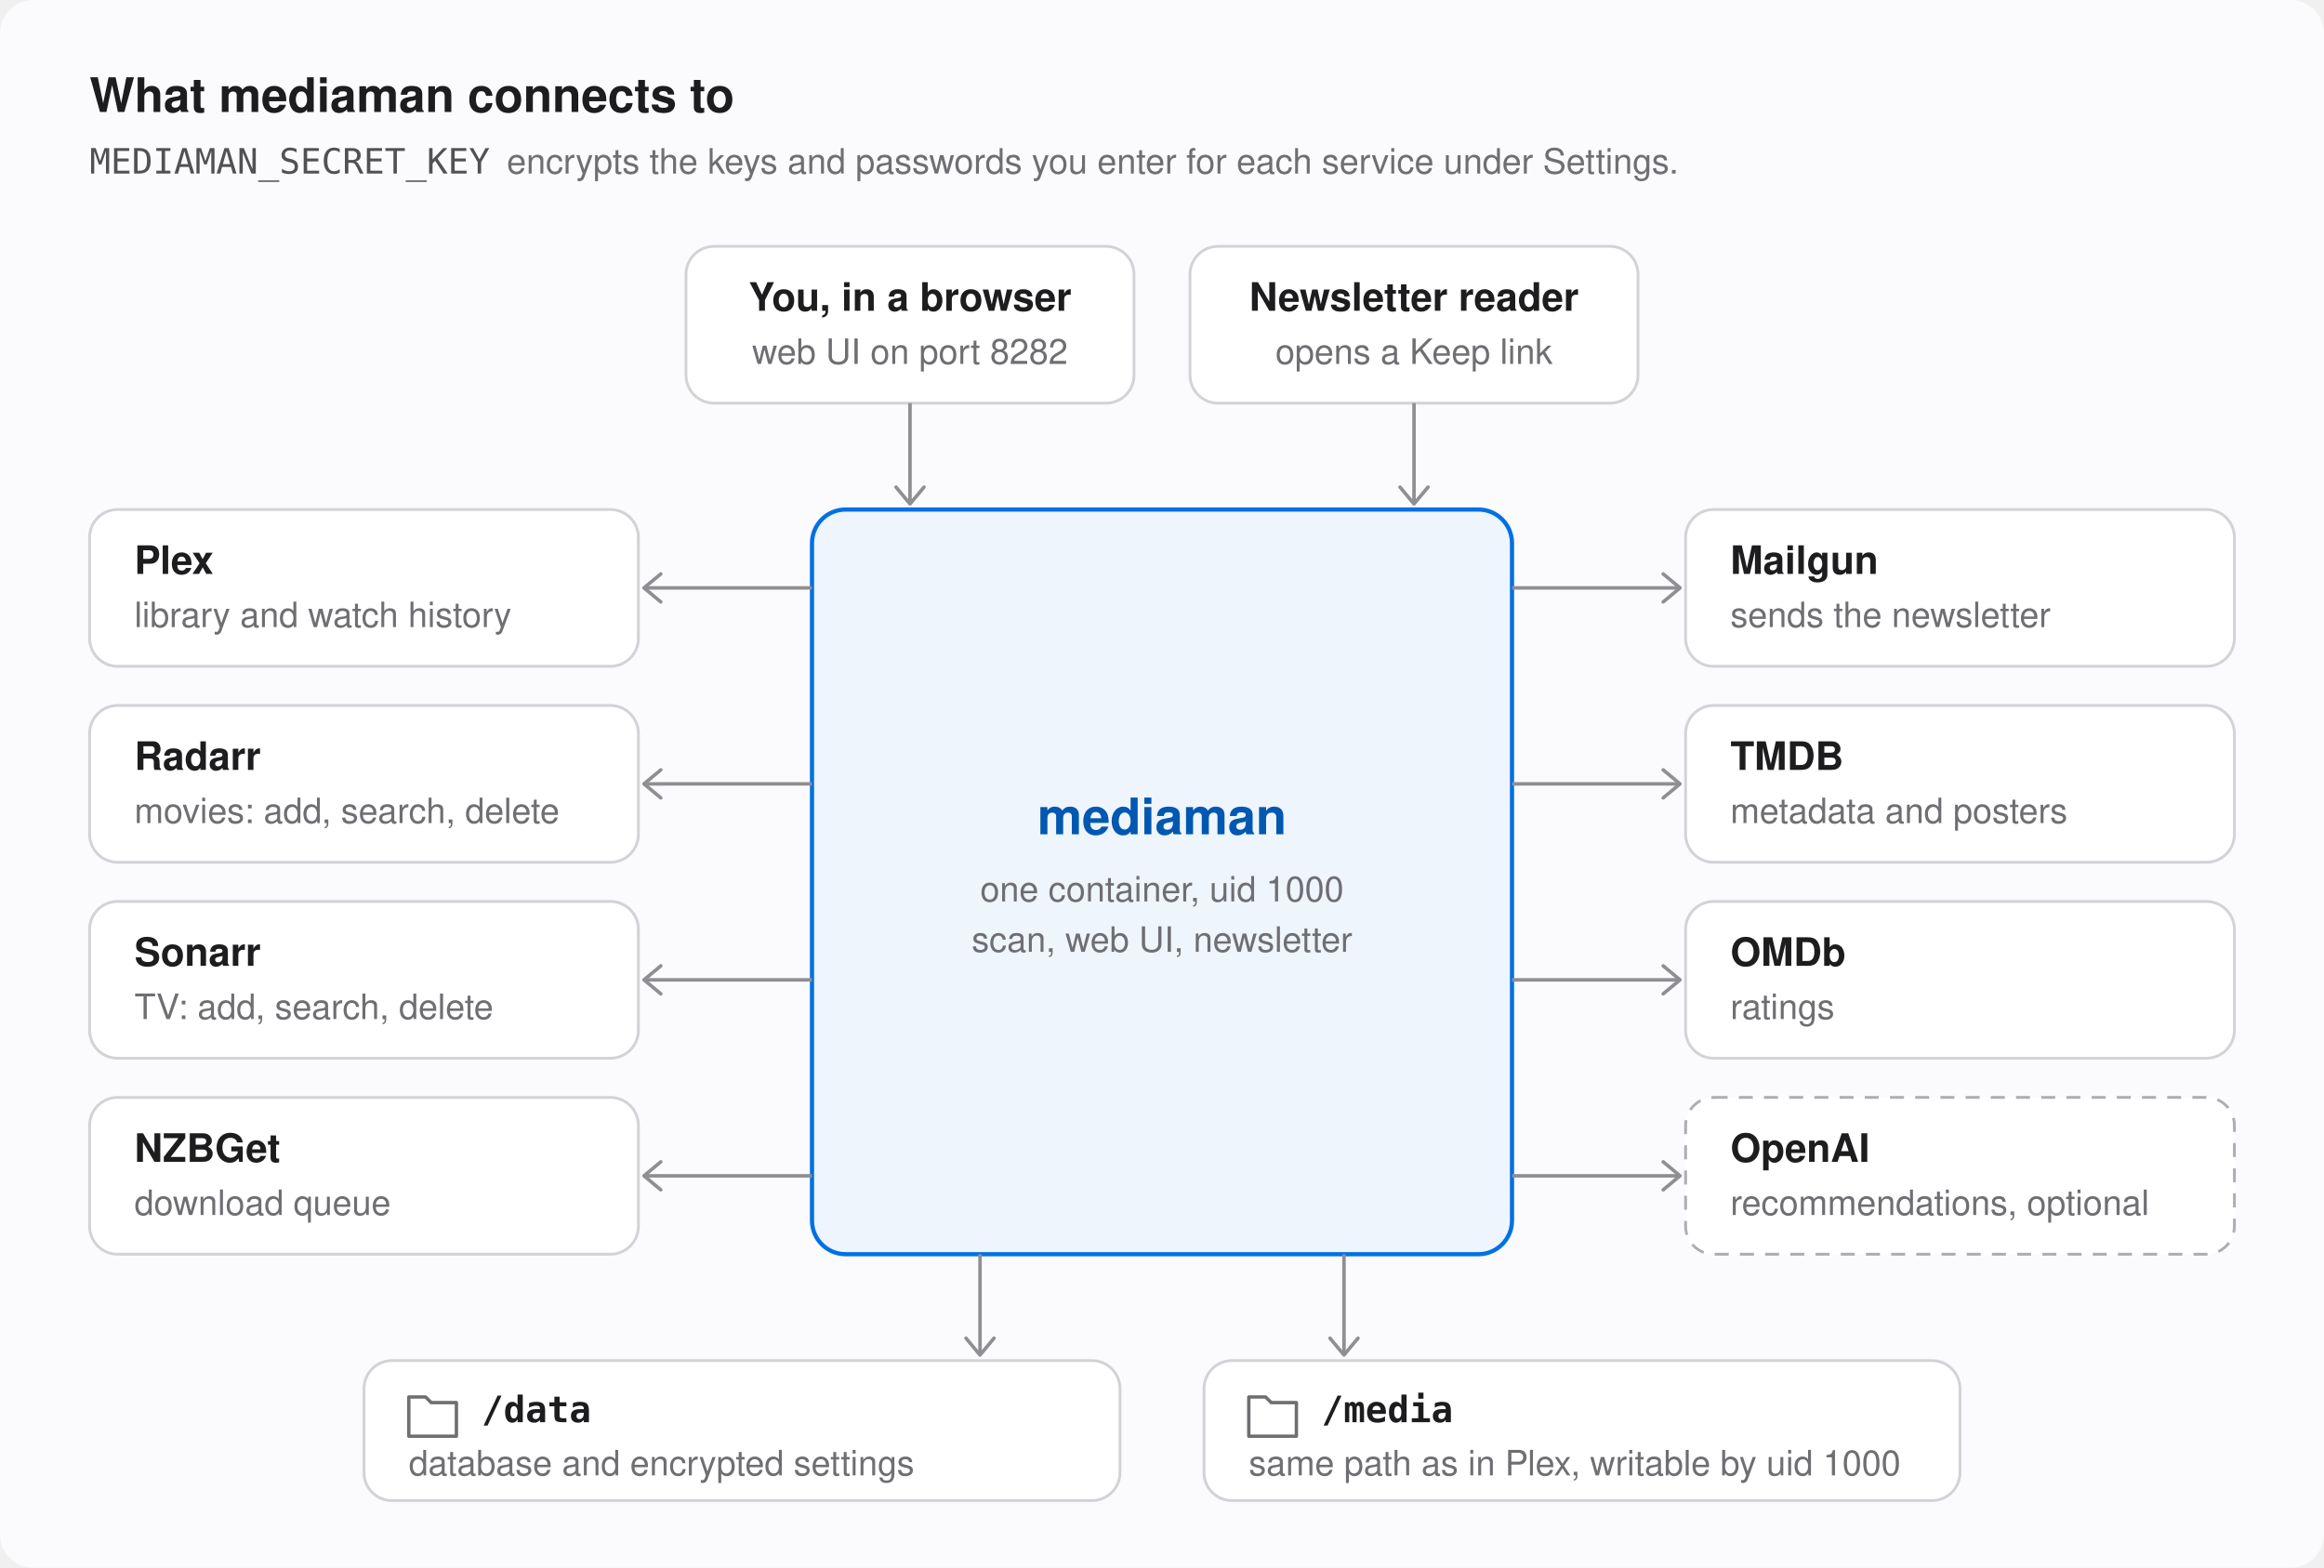
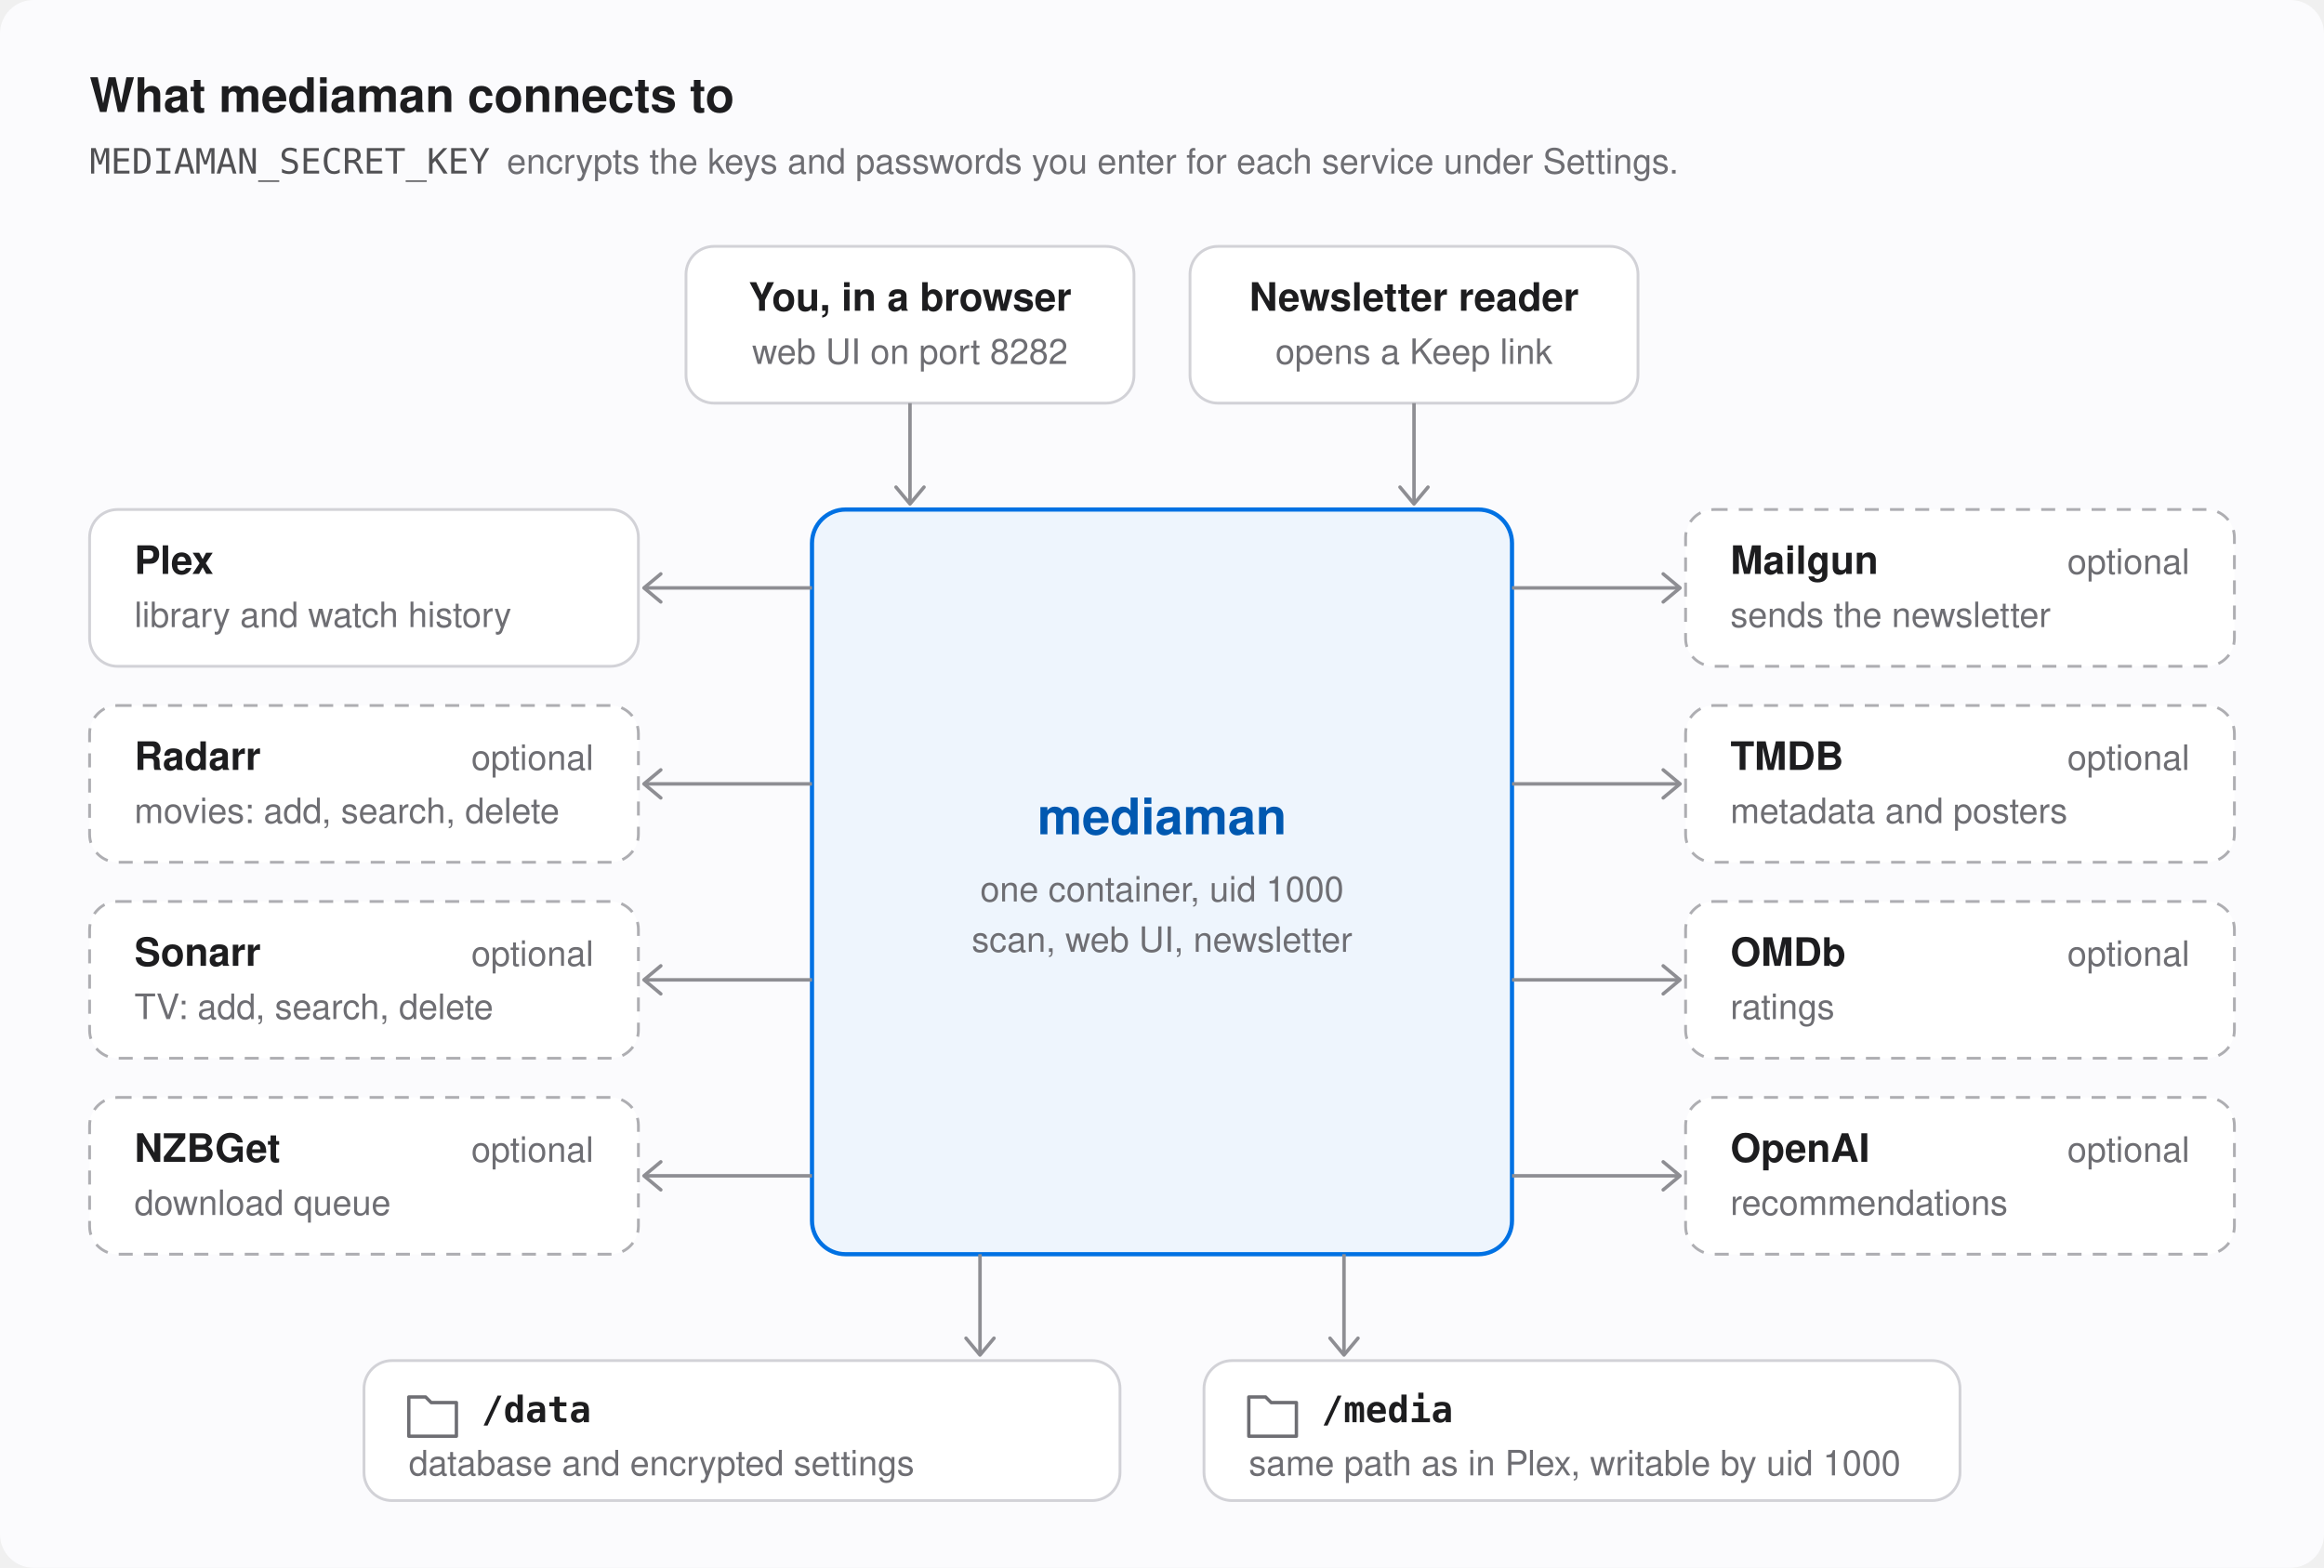
<svg xmlns="http://www.w3.org/2000/svg" width="830" height="560" viewBox="0 0 830 560" role="img" aria-labelledby="t d">
  <style>
  .bg { fill: #fbfbfd; }
  .card { fill: #ffffff; stroke: #d2d2d7; stroke-width: 1; }
  .opt { fill: #ffffff; stroke: #aeaeb2; stroke-width: 1; stroke-dasharray: 5 4; }
  .core { fill: #eef5fd; stroke: #0071e3; stroke-width: 1.5; }
  .line { fill: none; stroke: #8e8e93; stroke-width: 1.25; }
  .head { fill: none; stroke: #8e8e93; stroke-width: 1.25; stroke-linecap: round; stroke-linejoin: round; }
  .h { font: 600 17px -apple-system, BlinkMacSystemFont, "Segoe UI", Helvetica, Arial, sans-serif; fill: #1d1d1f; }
  .n { font: 600 14px -apple-system, BlinkMacSystemFont, "Segoe UI", Helvetica, Arial, sans-serif; fill: #1d1d1f; }
  .s { font: 400 12.5px -apple-system, BlinkMacSystemFont, "Segoe UI", Helvetica, Arial, sans-serif; fill: #6e6e73; }
  .c { font: 600 18px -apple-system, BlinkMacSystemFont, "Segoe UI", Helvetica, Arial, sans-serif; fill: #0058b0; }
  .m { font: 400 12.5px ui-monospace, SFMono-Regular, Menlo, Consolas, monospace; fill: #1d1d1f; }
  .ms { fill: #515154; }
  .mb { font: 600 13px ui-monospace, SFMono-Regular, Menlo, Consolas, monospace; fill: #1d1d1f; }
  .icon { fill: none; stroke: #6e6e73; stroke-width: 1.2; stroke-linejoin: round; }
  @media (prefers-color-scheme: dark) {
    .bg { fill: #0d1117; }
    .card, .opt { fill: #1d1d1f; stroke: #3a3a3f; }
    .opt { stroke: #636366; }
    .core { fill: #10243b; stroke: #2997ff; }
    .line, .head { stroke: #8e8e93; }
    .h, .n, .m, .mb { fill: #f5f5f7; }
    .s, .ms { fill: #a1a1a6; }
    .c { fill: #6cb6ff; }
    .icon { stroke: #a1a1a6; }
  }
</style>
  <rect class="bg" width="830" height="560" rx="12" />
  <text class="h" x="32" y="40">What mediaman connects to</text>
  <text class="m ms" x="32" y="62" textLength="143" lengthAdjust="spacingAndGlyphs">MEDIAMAN_SECRET_KEY</text>
  <text class="s" x="181" y="62">encrypts the keys and passwords you enter for each service under Settings.</text>
  <rect class="card" x="245" y="88" width="160" height="56" rx="10" />
  <text class="n" x="325" y="111" text-anchor="middle">You, in a browser</text>
  <text class="s" x="325" y="130" text-anchor="middle">web UI on port 8282</text>
  <rect class="card" x="425" y="88" width="160" height="56" rx="10" />
  <text class="n" x="505" y="111" text-anchor="middle">Newsletter reader</text>
  <text class="s" x="505" y="130" text-anchor="middle">opens a Keep link</text>
  <path class="line" d="M325 144 V180" />
  <path class="head" d="M320 174 L325 180 L330 174" />
  <path class="line" d="M505 144 V180" />
  <path class="head" d="M500 174 L505 180 L510 174" />
  <rect class="core" x="290" y="182" width="250" height="266" rx="12" />
  <text class="c" x="415" y="298" text-anchor="middle">mediaman</text>
  <text class="s" x="415" y="322" text-anchor="middle">one container, uid 1000</text>
  <text class="s" x="415" y="340" text-anchor="middle">scan, web UI, newsletter</text>
  <g>
    <rect class="card" x="32" y="182" width="196" height="56" rx="10" />
    <text class="n" x="48" y="205">Plex</text>
    <text class="s" x="48" y="224">library and watch history</text>
-     <rect class="card" x="32" y="252" width="196" height="56" rx="10" />
+     <rect class="opt" x="32" y="252" width="196" height="56" rx="10" />
    <text class="n" x="48" y="275">Radarr</text>
+     <text class="s" x="212" y="275" text-anchor="end">optional</text>
    <text class="s" x="48" y="294">movies: add, search, delete</text>
-     <rect class="card" x="32" y="322" width="196" height="56" rx="10" />
+     <rect class="opt" x="32" y="322" width="196" height="56" rx="10" />
    <text class="n" x="48" y="345">Sonarr</text>
+     <text class="s" x="212" y="345" text-anchor="end">optional</text>
    <text class="s" x="48" y="364">TV: add, search, delete</text>
-     <rect class="card" x="32" y="392" width="196" height="56" rx="10" />
+     <rect class="opt" x="32" y="392" width="196" height="56" rx="10" />
    <text class="n" x="48" y="415">NZBGet</text>
+     <text class="s" x="212" y="415" text-anchor="end">optional</text>
    <text class="s" x="48" y="434">download queue</text>
  </g>
  <g>
    <path class="line" d="M290 210 H230" />
    <path class="head" d="M236 205 L230 210 L236 215" />
    <path class="line" d="M290 280 H230" />
    <path class="head" d="M236 275 L230 280 L236 285" />
    <path class="line" d="M290 350 H230" />
    <path class="head" d="M236 345 L230 350 L236 355" />
    <path class="line" d="M290 420 H230" />
    <path class="head" d="M236 415 L230 420 L236 425" />
  </g>
  <g>
-     <rect class="card" x="602" y="182" width="196" height="56" rx="10" />
+     <rect class="opt" x="602" y="182" width="196" height="56" rx="10" />
    <text class="n" x="618" y="205">Mailgun</text>
+     <text class="s" x="782" y="205" text-anchor="end">optional</text>
    <text class="s" x="618" y="224">sends the newsletter</text>
-     <rect class="card" x="602" y="252" width="196" height="56" rx="10" />
+     <rect class="opt" x="602" y="252" width="196" height="56" rx="10" />
    <text class="n" x="618" y="275">TMDB</text>
+     <text class="s" x="782" y="275" text-anchor="end">optional</text>
    <text class="s" x="618" y="294">metadata and posters</text>
-     <rect class="card" x="602" y="322" width="196" height="56" rx="10" />
+     <rect class="opt" x="602" y="322" width="196" height="56" rx="10" />
    <text class="n" x="618" y="345">OMDb</text>
+     <text class="s" x="782" y="345" text-anchor="end">optional</text>
    <text class="s" x="618" y="364">ratings</text>
    <rect class="opt" x="602" y="392" width="196" height="56" rx="10" />
    <text class="n" x="618" y="415">OpenAI</text>
-     <text class="s" x="618" y="434">recommendations, optional</text>
+     <text class="s" x="782" y="415" text-anchor="end">optional</text>
+     <text class="s" x="618" y="434">recommendations</text>
  </g>
  <g>
    <path class="line" d="M540 210 H600" />
    <path class="head" d="M594 205 L600 210 L594 215" />
    <path class="line" d="M540 280 H600" />
    <path class="head" d="M594 275 L600 280 L594 285" />
    <path class="line" d="M540 350 H600" />
    <path class="head" d="M594 345 L600 350 L594 355" />
    <path class="line" d="M540 420 H600" />
    <path class="head" d="M594 415 L600 420 L594 425" />
  </g>
  <path class="line" d="M350 448 V484" />
  <path class="head" d="M345 478 L350 484 L355 478" />
  <path class="line" d="M480 448 V484" />
  <path class="head" d="M475 478 L480 484 L485 478" />
  <rect class="card" x="130" y="486" width="270" height="50" rx="10" />
  <path class="icon" d="M146 499 h6 l2 2 h9 v12 h-17 z" />
  <text class="mb" x="172" y="508" textLength="40" lengthAdjust="spacingAndGlyphs">/data</text>
  <text class="s" x="146" y="527">database and encrypted settings</text>
  <rect class="card" x="430" y="486" width="270" height="50" rx="10" />
  <path class="icon" d="M446 499 h6 l2 2 h9 v12 h-17 z" />
  <text class="mb" x="472" y="508" textLength="48" lengthAdjust="spacingAndGlyphs">/media</text>
  <text class="s" x="446" y="527">same path as in Plex, writable by uid 1000</text>
</svg>
